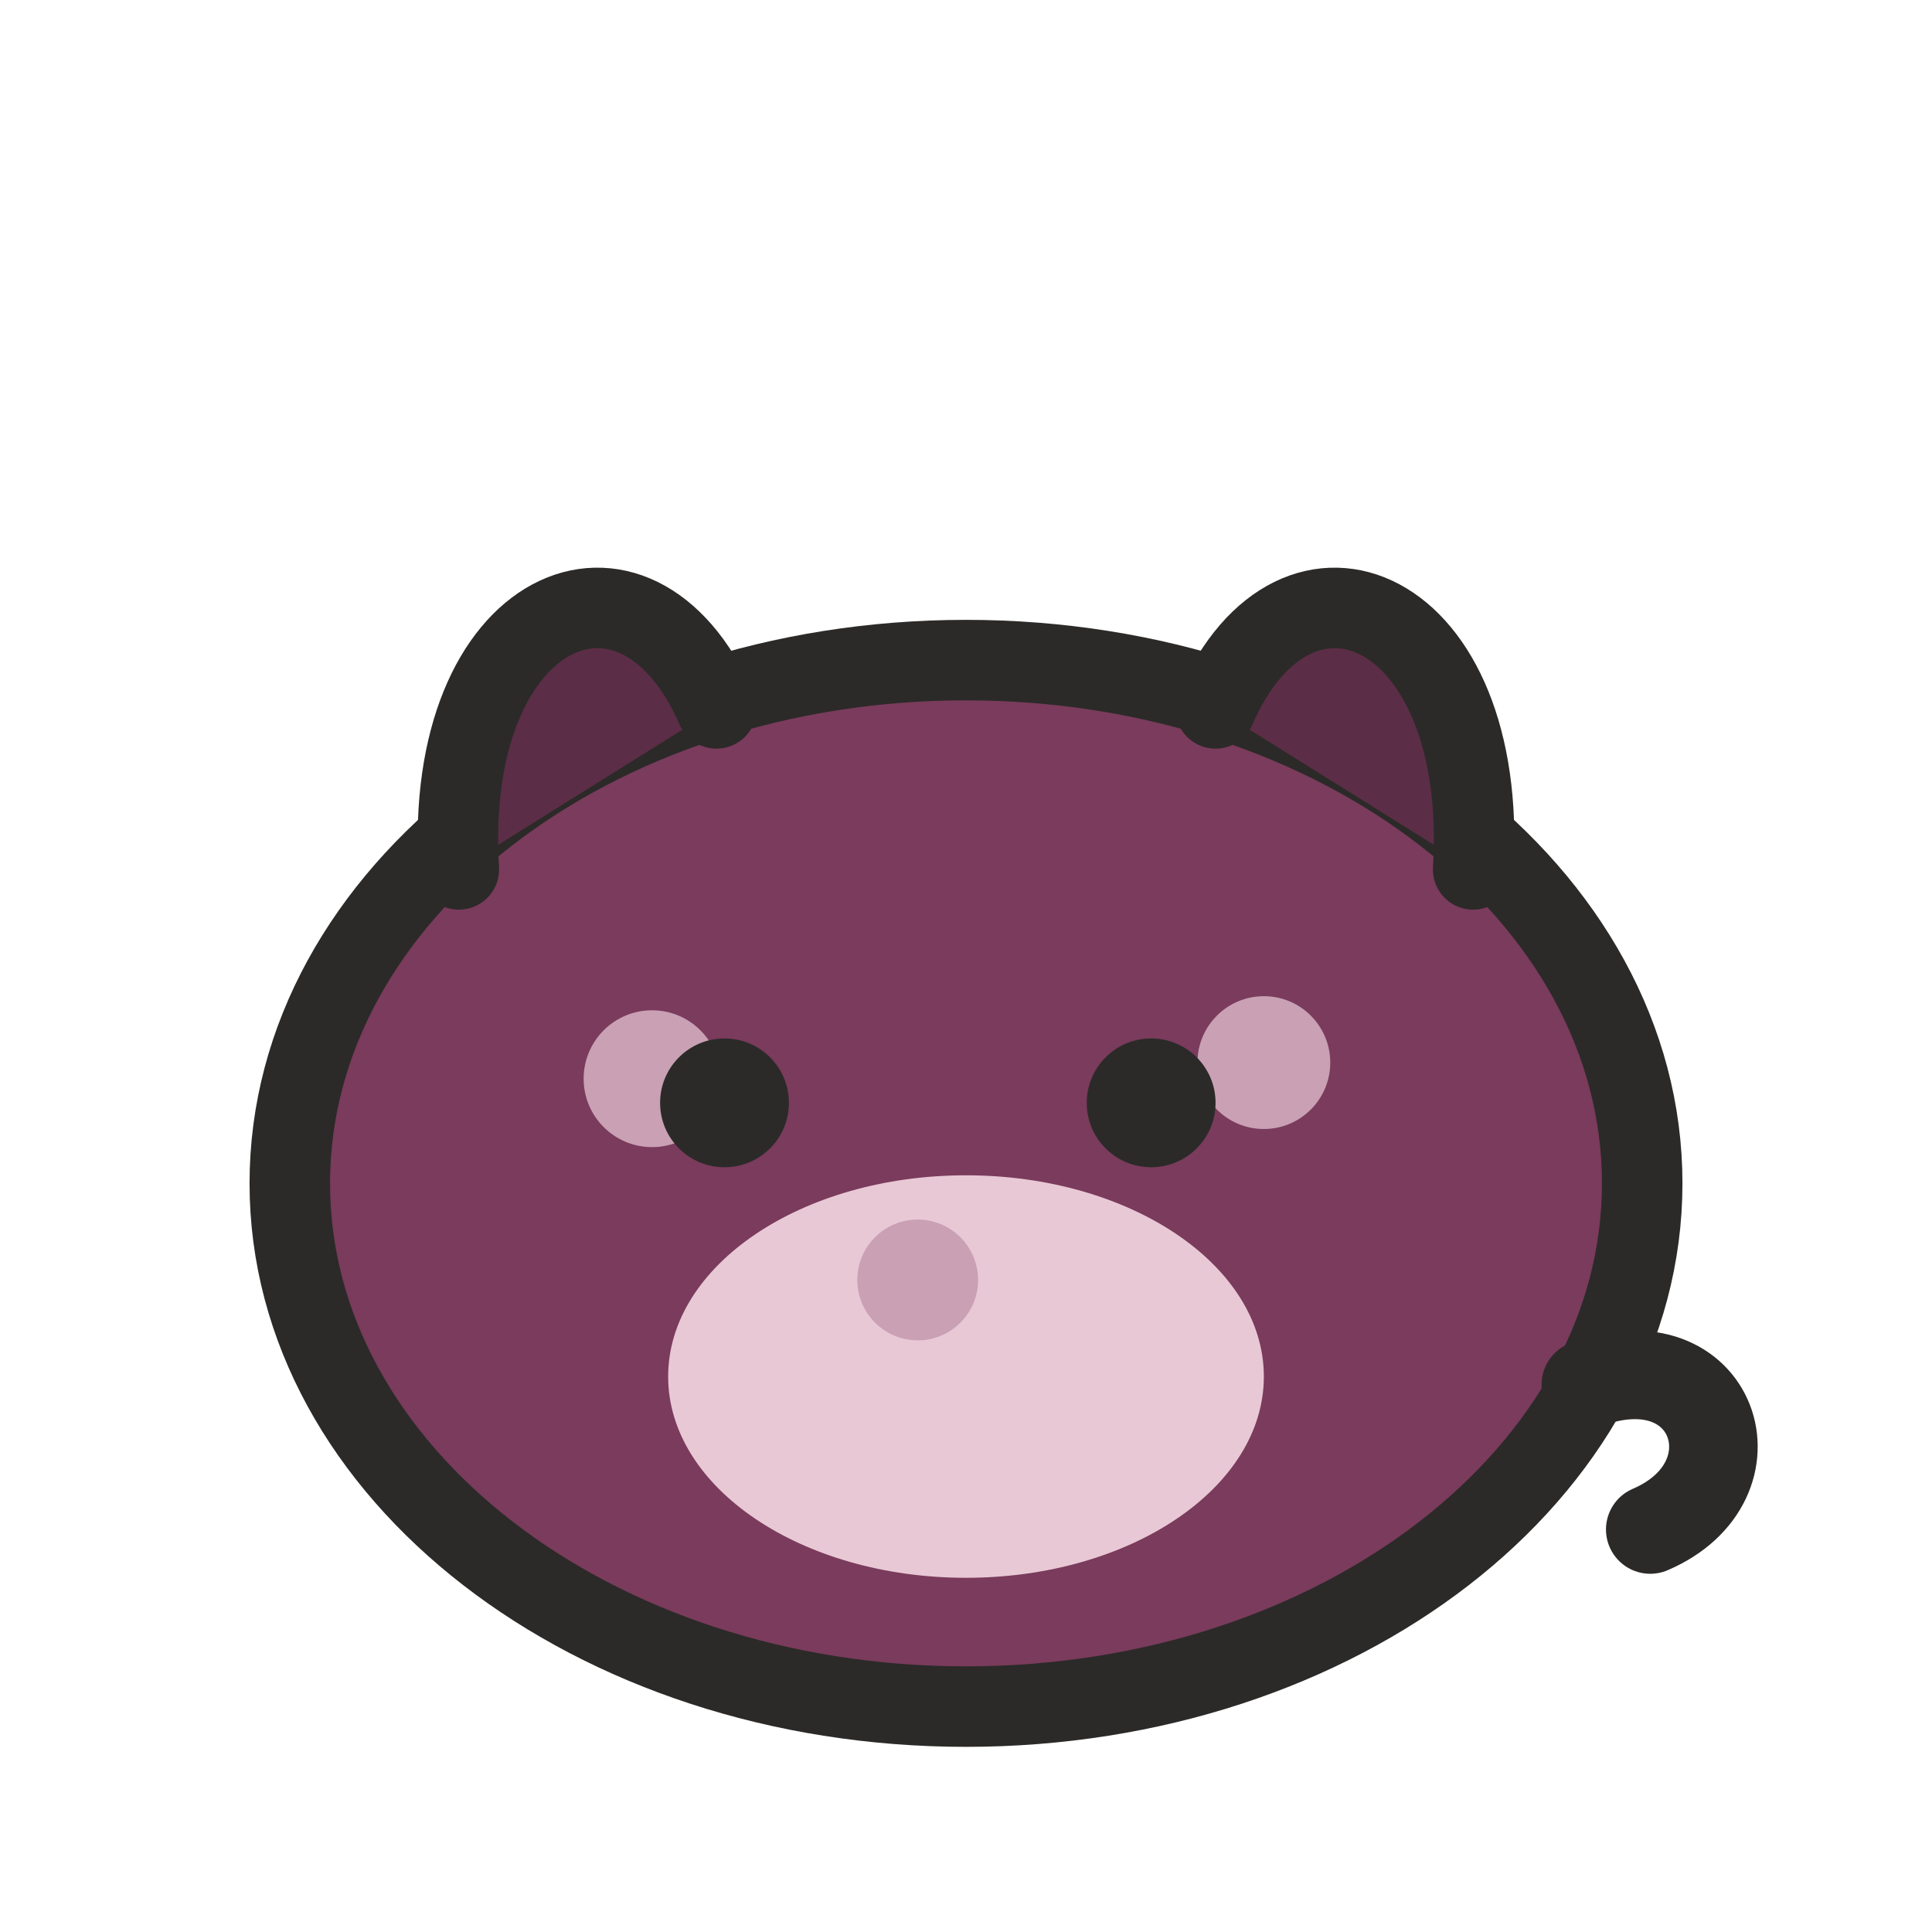
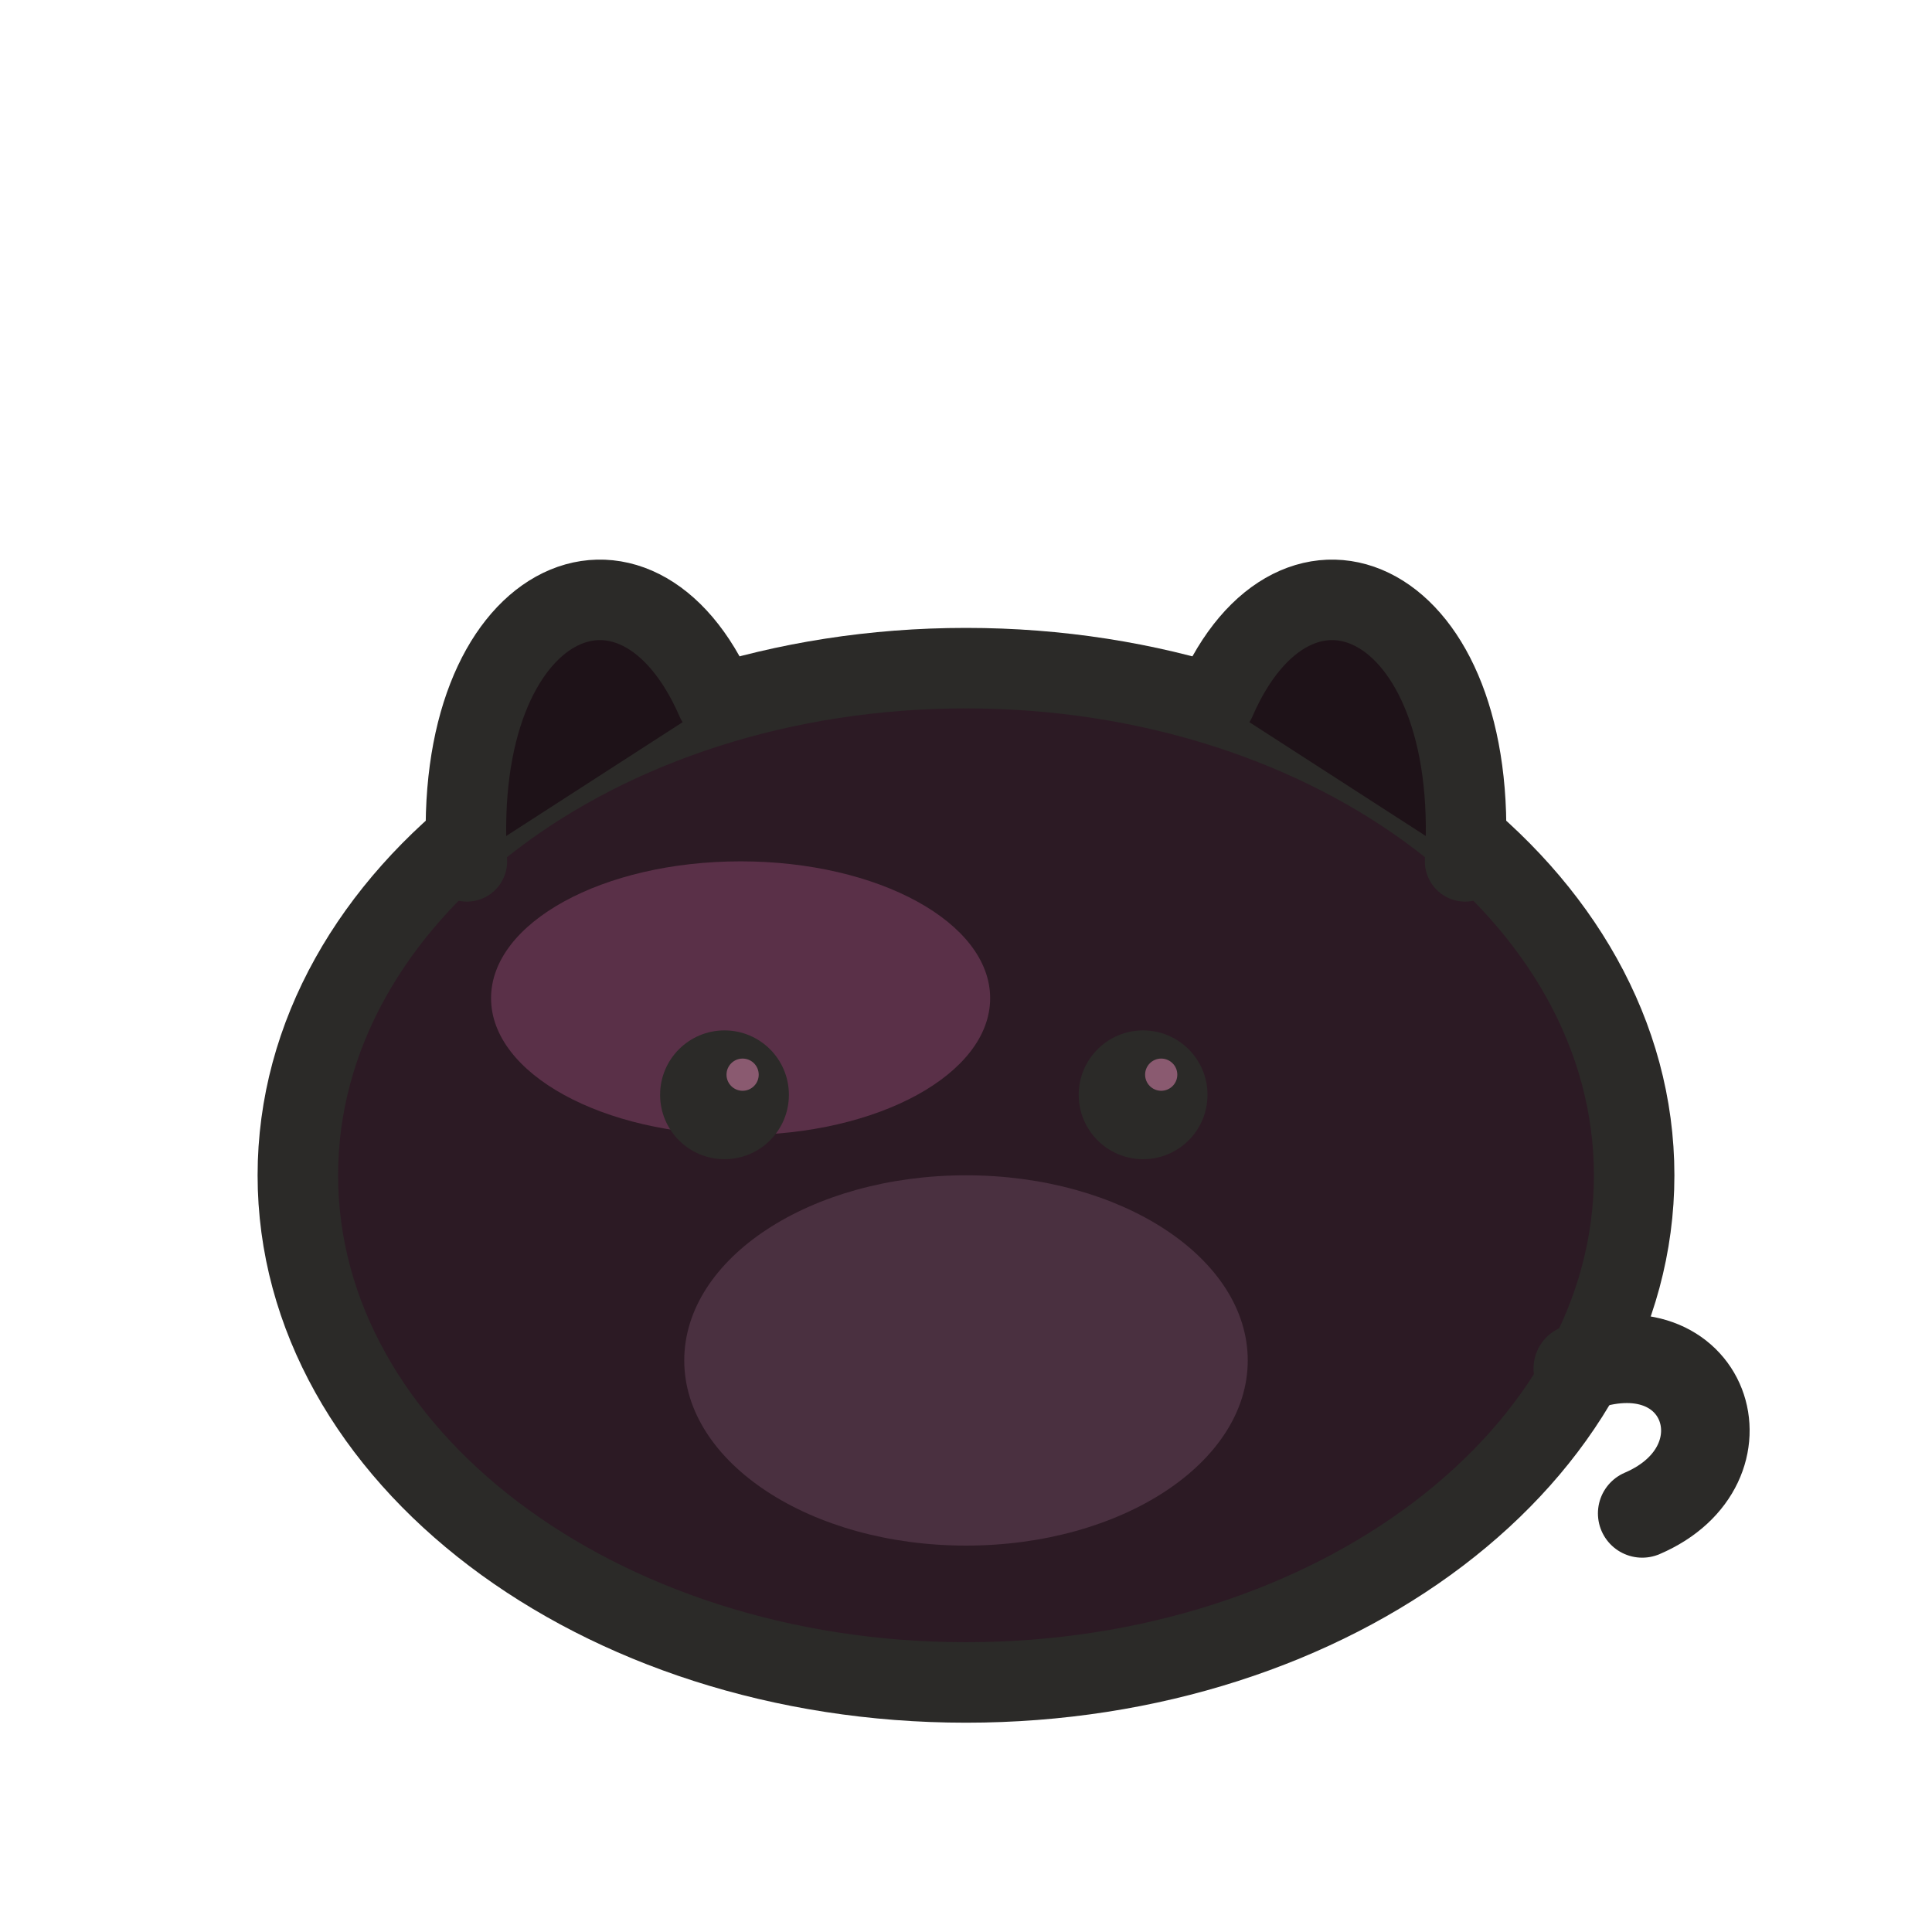
<svg xmlns="http://www.w3.org/2000/svg" width="72" height="72" viewBox="0 0 48 48" fill="none">
-   <ellipse cx="24" cy="29.4" rx="16.8" ry="13" fill="#7A3B5C" stroke="#2B2A28" stroke-width="2" stroke-linejoin="round" />
-   <path d="M11.4 21.6 C11 15 15.8 13 17.8 17.6" fill="#5C2D46" stroke="#2B2A28" stroke-width="2" stroke-linecap="round" stroke-linejoin="round" />
-   <path d="M36.6 21.6 C37 15 32.2 13 30.2 17.6" fill="#5C2D46" stroke="#2B2A28" stroke-width="2" stroke-linecap="round" stroke-linejoin="round" />
-   <ellipse cx="24" cy="34.2" rx="7.4" ry="5" fill="#E8C8D4" />
-   <circle cx="16.2" cy="26.8" r="1.7" fill="#C9A0B4" />
-   <circle cx="31.4" cy="26.4" r="1.65" fill="#C9A0B4" />
-   <circle cx="22.8" cy="31.8" r="1.5" fill="#C9A0B4" />
-   <circle cx="18" cy="27.4" r="1.6" fill="#2B2A28" />
-   <circle cx="28.6" cy="27.4" r="1.6" fill="#2B2A28" />
-   <path d="M39.4 34.4 C42.6 33.2 43.8 36.8 41 38" fill="none" stroke="#2B2A28" stroke-width="2.2" stroke-linecap="round" />
+   <defs>
+     <clipPath id="plum-loaf-72">
+       <ellipse cx="24" cy="29.2" rx="16.6" ry="12.6" />
+     </clipPath>
+   </defs>
+   <ellipse cx="24" cy="29.2" rx="16.6" ry="12.6" fill="#2C1A24" stroke="#2B2A28" stroke-width="2" stroke-linejoin="round" />
+   <g clip-path="url(#plum-loaf-72)">
+     <ellipse cx="18.4" cy="24.8" rx="6.2" ry="3.4" fill="#5A3048" />
+   </g>
+   <path d="M11.6 21.4 C11.2 14.8 15.8 12.8 17.8 17.4" fill="#1E1218" stroke="#2B2A28" stroke-width="2" stroke-linecap="round" stroke-linejoin="round" />
+   <path d="M36.4 21.4 C36.8 14.8 32.2 12.8 30.2 17.4" fill="#1E1218" stroke="#2B2A28" stroke-width="2" stroke-linecap="round" stroke-linejoin="round" />
+   <ellipse cx="24" cy="33.8" rx="7" ry="4.6" fill="#4A3040" />
+   <circle cx="18" cy="27.2" r="1.6" fill="#2B2A28" />
+   <circle cx="28.4" cy="27.2" r="1.6" fill="#2B2A28" />
+   <circle cx="18.45" cy="26.7" r="0.4" fill="#8A5A70" />
+   <circle cx="28.85" cy="26.7" r="0.4" fill="#8A5A70" />
+   <path d="M39.2 34 C42.4 32.8 43.6 36.4 40.8 37.6" fill="none" stroke="#2B2A28" stroke-width="2.2" stroke-linecap="round" />
</svg>
